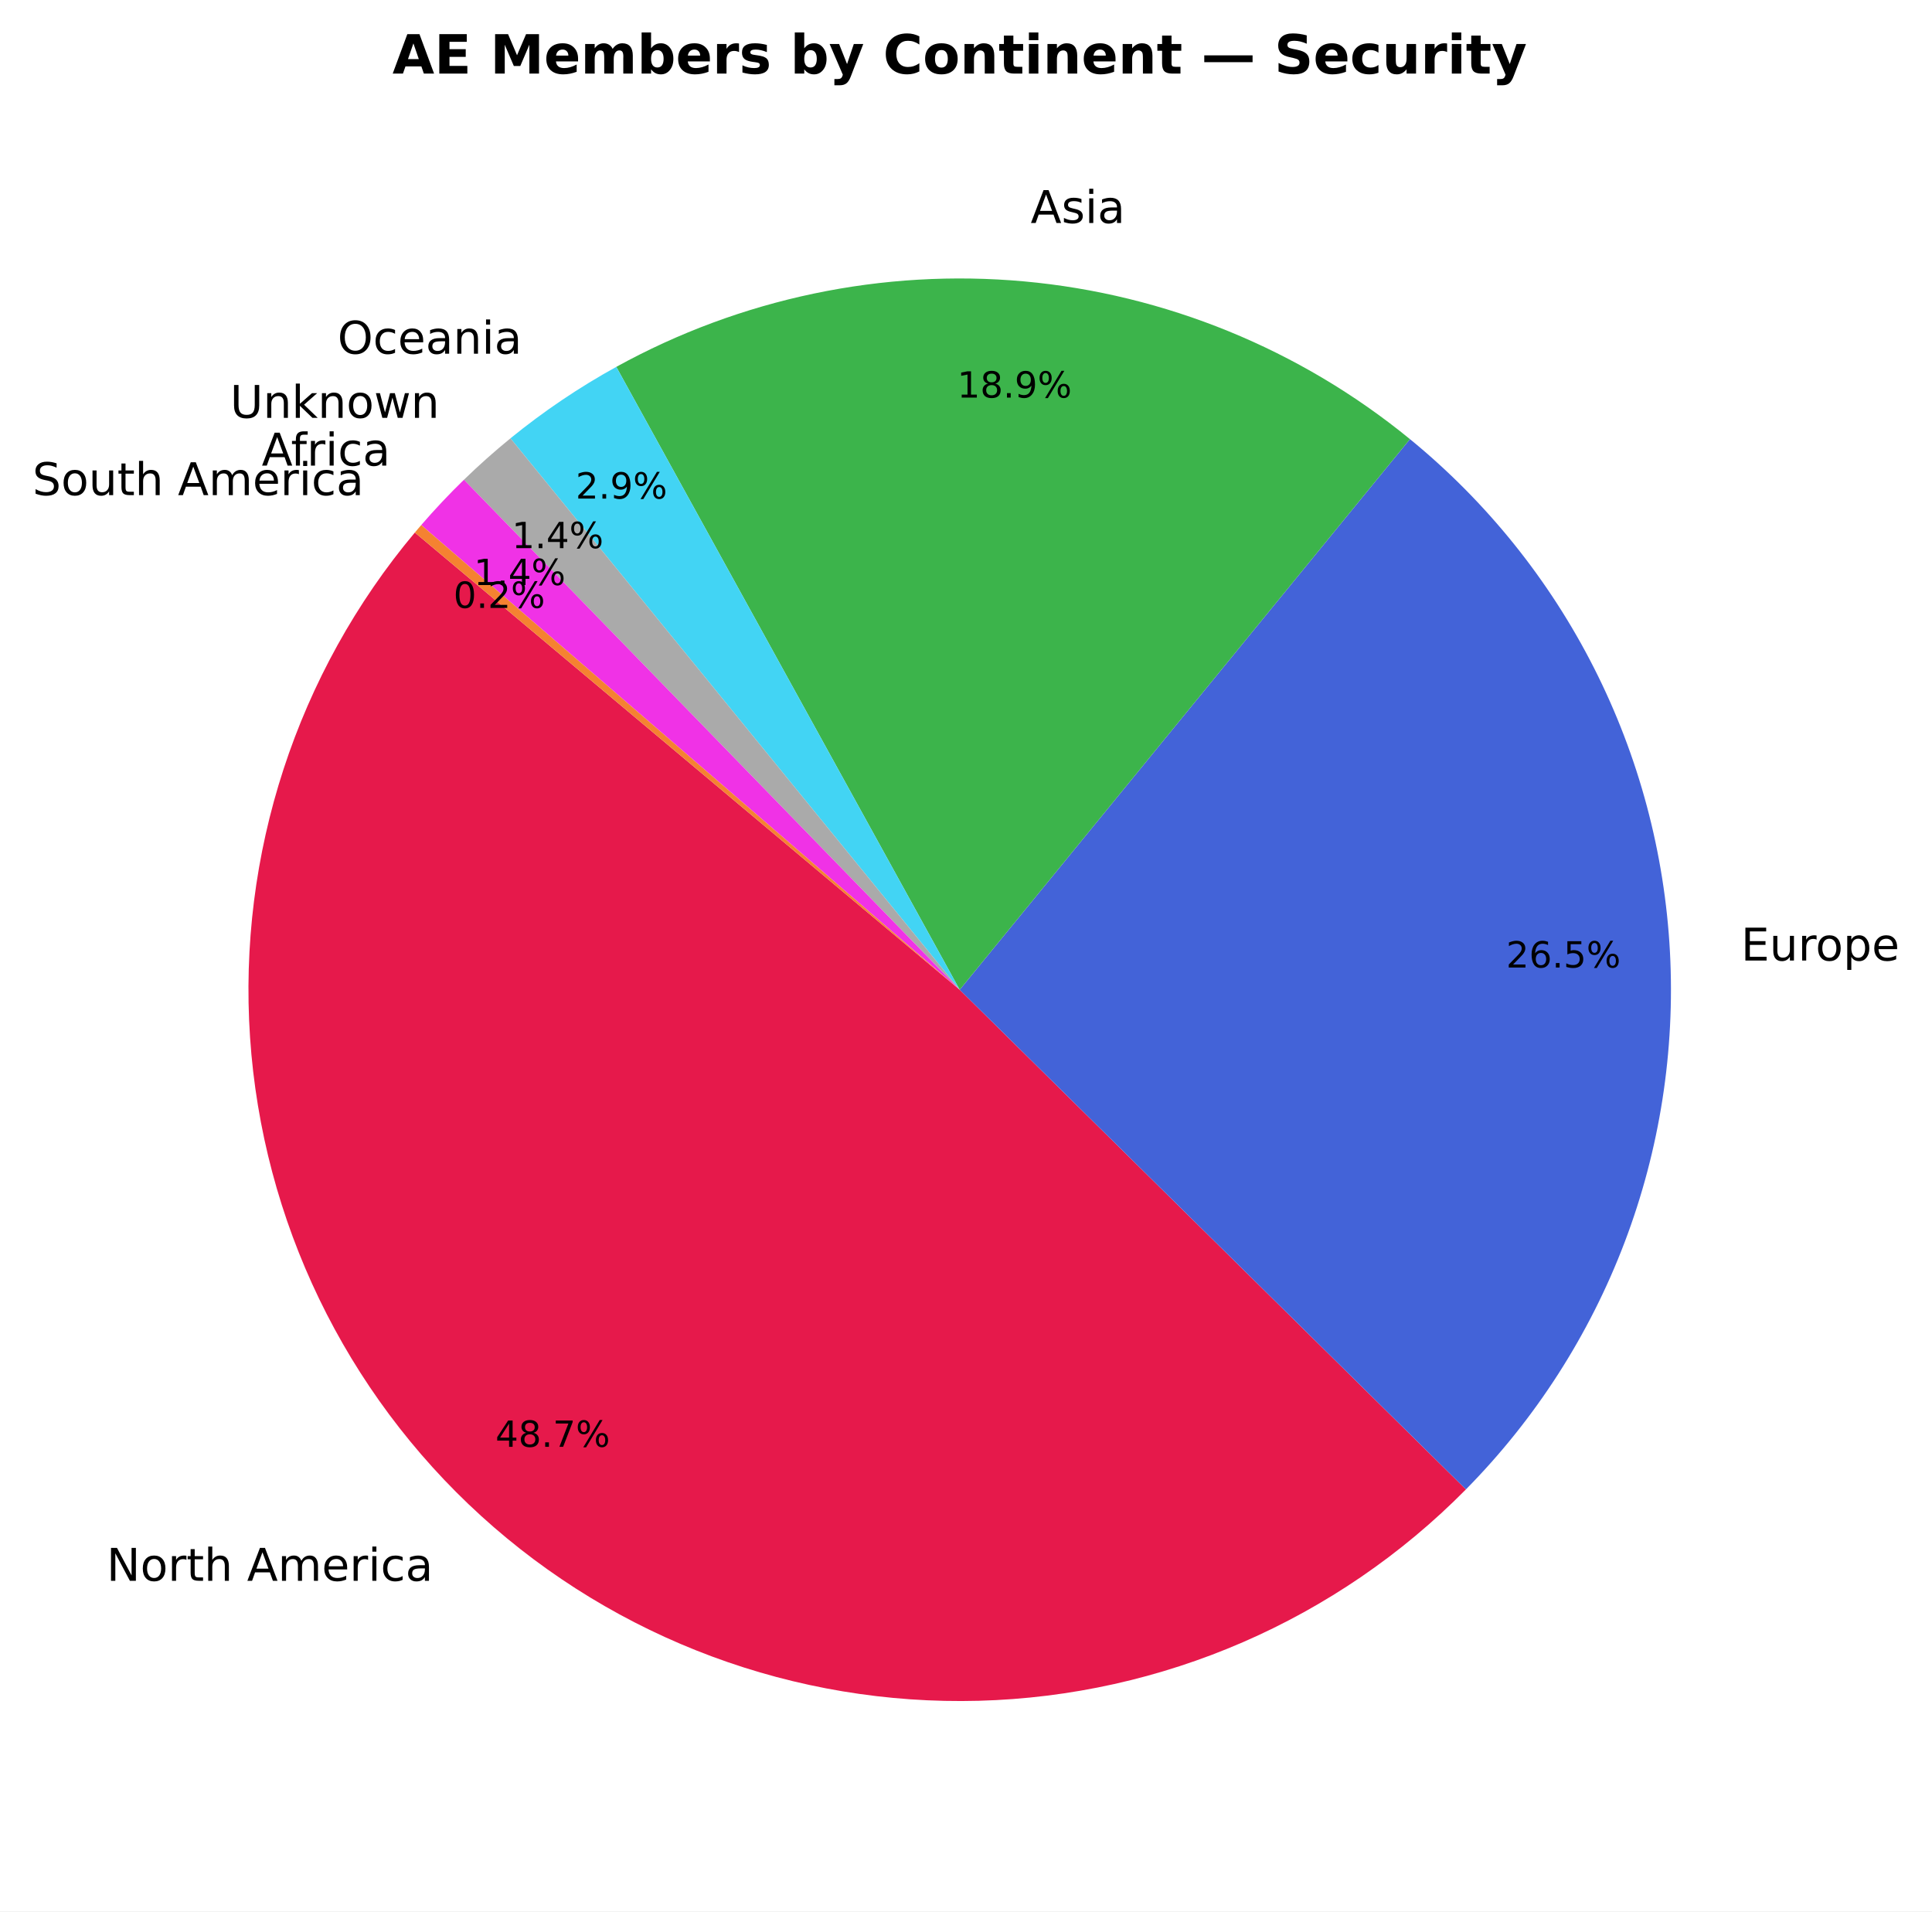
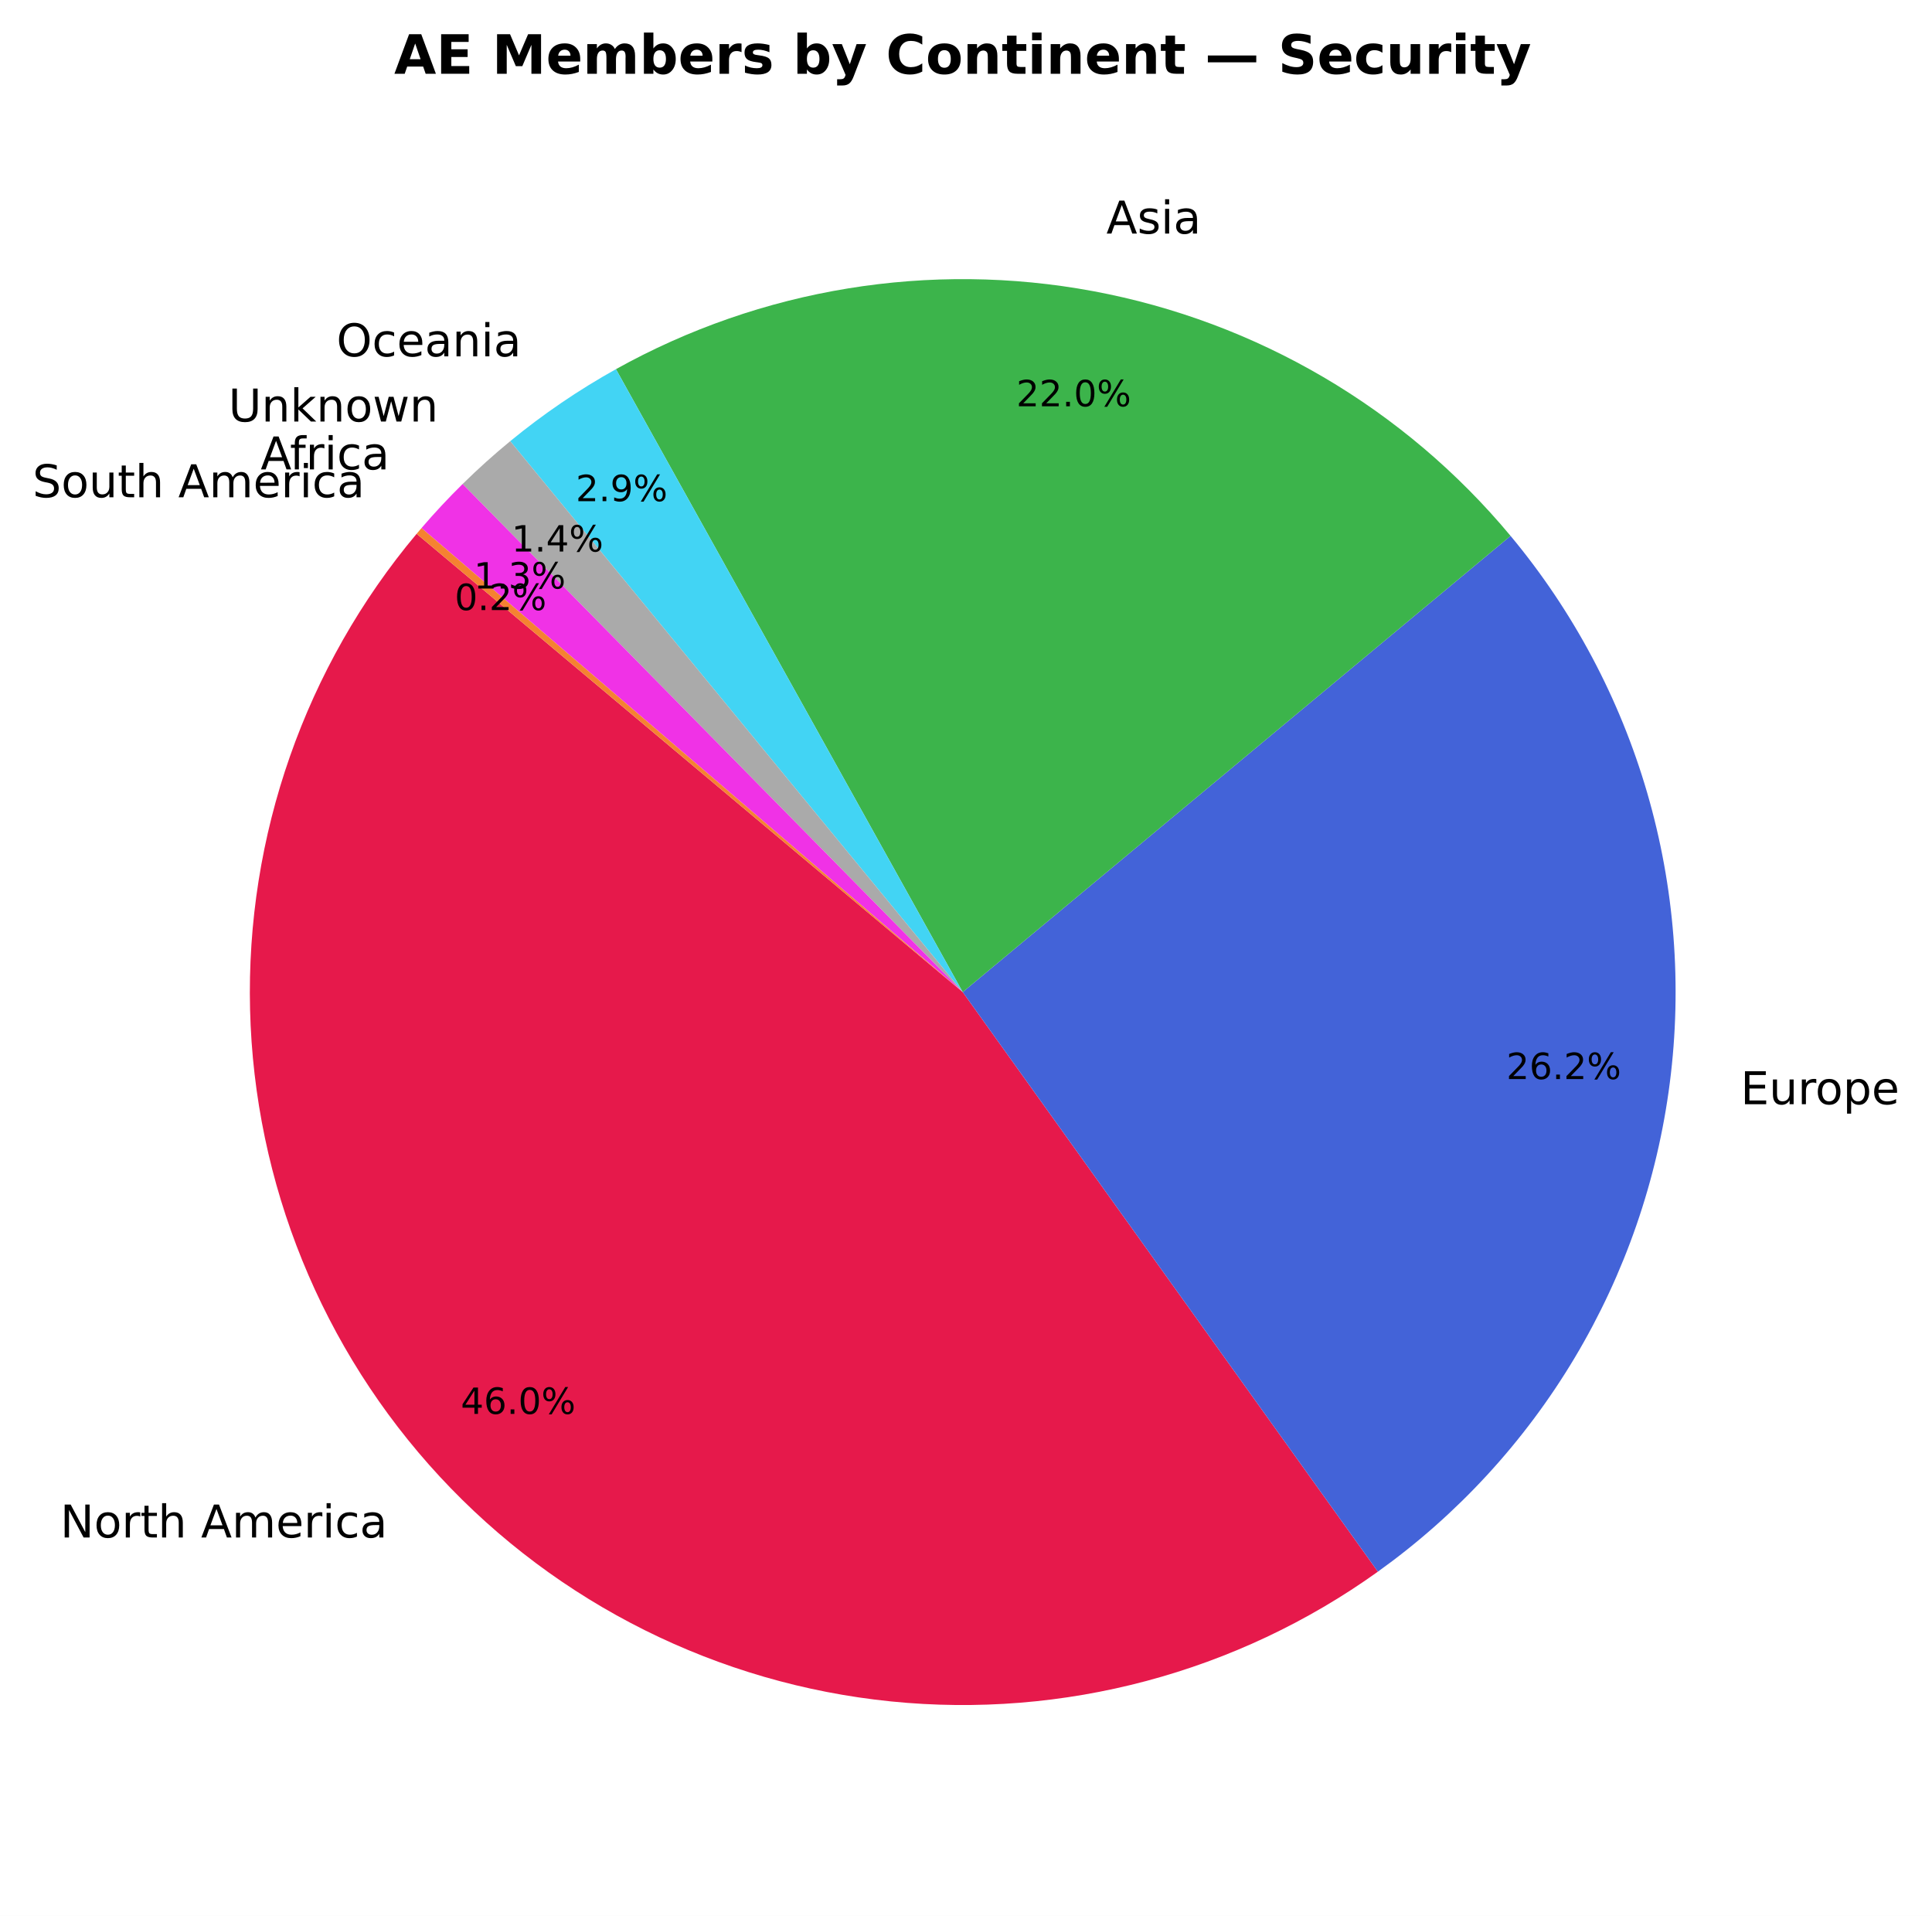
- <svg xmlns="http://www.w3.org/2000/svg" xmlns:xlink="http://www.w3.org/1999/xlink" width="428.443pt" height="423.838pt" viewBox="0 0 428.443 423.838" version="1.1">
+ <svg xmlns="http://www.w3.org/2000/svg" xmlns:xlink="http://www.w3.org/1999/xlink" width="427.466pt" height="423.838pt" viewBox="0 0 427.466 423.838" version="1.1">
  <defs>
    <style type="text/css">*{stroke-linejoin: round; stroke-linecap: butt}</style>
  </defs>
  <g id="figure_1">
    <g id="patch_1">
-       <path d="M 0 423.838  L 428.443 423.838  L 428.443 0  L 0 0  z " style="fill: #ffffff" />
+       <path d="M 0 423.838  L 427.466 423.838  L 427.466 0  L 0 0  z " style="fill: #ffffff" />
    </g>
    <g id="axes_1">
      <g id="patch_2">
-         <path d="M 91.999 118.093  C 65.827 149.283 52.723 189.428 55.453 230.053  C 58.183 270.679 76.54 308.709 106.65 336.118  C 136.76 363.527 176.344 378.239 217.047 377.15  C 257.749 376.06 296.489 359.251 325.089 330.271  L 212.826 219.478  z " style="fill: #e6194b" />
+         <path d="M 92.182 118.093  C 67.498 147.51 54.387 184.954 55.328 223.344  C 56.269 261.735 71.2 298.491 97.296 326.663  C 123.392 354.836 158.9 372.531 197.107 376.402  C 235.313 380.274 273.649 370.062 304.867 347.698  L 213.009 219.478  z " style="fill: #e6194b" />
      </g>
      <g id="patch_3">
-         <path d="M 325.089 330.271  C 340.509 314.646 352.499 295.973 360.289 275.45  C 368.079 254.926 371.499 233.001 370.33 211.08  C 369.161 189.159 363.429 167.722 353.501 148.143  C 343.572 128.564 329.665 111.272 312.672 97.376  L 212.826 219.478  z " style="fill: #4363d8" />
+         <path d="M 304.867 347.698  C 322.488 335.073 337.32 318.951 348.433 300.339  C 359.546 281.727 366.704 261.022 369.458 239.521  C 372.213 218.019 370.505 196.179 364.443 175.366  C 358.38 154.554 348.092 135.213 334.222 118.554  L 213.009 219.478  z " style="fill: #4363d8" />
      </g>
      <g id="patch_4">
-         <path d="M 312.672 97.376  C 288.291 77.44 258.49 65.255 227.126 62.4  C 195.762 59.544 164.25 66.147 136.67 81.353  L 212.826 219.478  z " style="fill: #3cb44b" />
+         <path d="M 334.222 118.554  C 310.703 90.308 278.035 71.152 241.902 64.419  C 205.768 57.686 168.393 63.791 136.28 81.671  L 213.009 219.478  z " style="fill: #3cb44b" />
      </g>
      <g id="patch_5">
-         <path d="M 136.67 81.353  C 132.531 83.635 128.496 86.103 124.578 88.747  C 120.661 91.392 116.864 94.212 113.199 97.197  L 212.826 219.478  z " style="fill: #42d4f4" />
+         <path d="M 136.28 81.671  C 132.152 83.969 128.13 86.451 124.226 89.111  C 120.321 91.77 116.538 94.603 112.888 97.601  L 213.009 219.478  z " style="fill: #42d4f4" />
      </g>
      <g id="patch_6">
-         <path d="M 113.199 97.197  C 111.414 98.652 109.661 100.145 107.941 101.676  C 106.221 103.207 104.535 104.776 102.884 106.381  L 212.826 219.478  z " style="fill: #aaaaaa" />
+         <path d="M 112.888 97.601  C 111.063 99.1 109.272 100.64 107.516 102.22  C 105.761 103.8 104.041 105.418 102.358 107.075  L 213.009 219.478  z " style="fill: #aaaaaa" />
      </g>
      <g id="patch_7">
-         <path d="M 102.884 106.381  C 101.233 107.986 99.618 109.627 98.039 111.302  C 96.459 112.978 94.917 114.688 93.413 116.431  L 212.826 219.478  z " style="fill: #f032e6" />
+         <path d="M 102.358 107.075  C 100.774 108.634 99.223 110.227 97.706 111.852  C 96.189 113.477 94.707 115.134 93.26 116.821  L 213.009 219.478  z " style="fill: #f032e6" />
      </g>
      <g id="patch_8">
-         <path d="M 93.413 116.431  C 93.175 116.707 92.939 116.983 92.703 117.26  C 92.467 117.536 92.233 117.814 91.999 118.093  L 212.826 219.478  z " style="fill: #f58231" />
+         <path d="M 93.26 116.821  C 93.08 117.032 92.899 117.243 92.72 117.455  C 92.54 117.667 92.361 117.88 92.182 118.092  L 213.009 219.478  z " style="fill: #f58231" />
      </g>
      <g id="matplotlib.axis_1" />
      <g id="matplotlib.axis_2" />
      <g id="text_1">
-         <g transform="translate(23.63594 350.5415) scale(0.1 -0.1)">
+         <g transform="translate(13.3279 340.1413) scale(0.1 -0.1)">
          <defs>
            <path id="DejaVuSans-4e" d="M 628 4666  L 1478 4666  L 3547 763  L 3547 4666  L 4159 4666  L 4159 0  L 3309 0  L 1241 3903  L 1241 0  L 628 0  L 628 4666  z " transform="scale(0.015625)" />
            <path id="DejaVuSans-6f" d="M 1959 3097  Q 1497 3097 1228 2736  Q 959 2375 959 1747  Q 959 1119 1226 758  Q 1494 397 1959 397  Q 2419 397 2687 759  Q 2956 1122 2956 1747  Q 2956 2369 2687 2733  Q 2419 3097 1959 3097  z M 1959 3584  Q 2709 3584 3137 3096  Q 3566 2609 3566 1747  Q 3566 888 3137 398  Q 2709 -91 1959 -91  Q 1206 -91 779 398  Q 353 888 353 1747  Q 353 2609 779 3096  Q 1206 3584 1959 3584  z " transform="scale(0.015625)" />
            <path id="DejaVuSans-72" d="M 2631 2963  Q 2534 3019 2420 3045  Q 2306 3072 2169 3072  Q 1681 3072 1420 2755  Q 1159 2438 1159 1844  L 1159 0  L 581 0  L 581 3500  L 1159 3500  L 1159 2956  Q 1341 3275 1631 3429  Q 1922 3584 2338 3584  Q 2397 3584 2469 3576  Q 2541 3569 2628 3553  L 2631 2963  z " transform="scale(0.015625)" />
            <path id="DejaVuSans-74" d="M 1172 4494  L 1172 3500  L 2356 3500  L 2356 3053  L 1172 3053  L 1172 1153  Q 1172 725 1289 603  Q 1406 481 1766 481  L 2356 481  L 2356 0  L 1766 0  Q 1100 0 847 248  Q 594 497 594 1153  L 594 3053  L 172 3053  L 172 3500  L 594 3500  L 594 4494  L 1172 4494  z " transform="scale(0.015625)" />
            <path id="DejaVuSans-68" d="M 3513 2113  L 3513 0  L 2938 0  L 2938 2094  Q 2938 2591 2744 2837  Q 2550 3084 2163 3084  Q 1697 3084 1428 2787  Q 1159 2491 1159 1978  L 1159 0  L 581 0  L 581 4863  L 1159 4863  L 1159 2956  Q 1366 3272 1645 3428  Q 1925 3584 2291 3584  Q 2894 3584 3203 3211  Q 3513 2838 3513 2113  z " transform="scale(0.015625)" />
            <path id="DejaVuSans-20" transform="scale(0.015625)" />
            <path id="DejaVuSans-41" d="M 2188 4044  L 1331 1722  L 3047 1722  L 2188 4044  z M 1831 4666  L 2547 4666  L 4325 0  L 3669 0  L 3244 1197  L 1141 1197  L 716 0  L 50 0  L 1831 4666  z " transform="scale(0.015625)" />
            <path id="DejaVuSans-6d" d="M 3328 2828  Q 3544 3216 3844 3400  Q 4144 3584 4550 3584  Q 5097 3584 5394 3201  Q 5691 2819 5691 2113  L 5691 0  L 5113 0  L 5113 2094  Q 5113 2597 4934 2840  Q 4756 3084 4391 3084  Q 3944 3084 3684 2787  Q 3425 2491 3425 1978  L 3425 0  L 2847 0  L 2847 2094  Q 2847 2600 2669 2842  Q 2491 3084 2119 3084  Q 1678 3084 1418 2786  Q 1159 2488 1159 1978  L 1159 0  L 581 0  L 581 3500  L 1159 3500  L 1159 2956  Q 1356 3278 1631 3431  Q 1906 3584 2284 3584  Q 2666 3584 2933 3390  Q 3200 3197 3328 2828  z " transform="scale(0.015625)" />
            <path id="DejaVuSans-65" d="M 3597 1894  L 3597 1613  L 953 1613  Q 991 1019 1311 708  Q 1631 397 2203 397  Q 2534 397 2845 478  Q 3156 559 3463 722  L 3463 178  Q 3153 47 2828 -22  Q 2503 -91 2169 -91  Q 1331 -91 842 396  Q 353 884 353 1716  Q 353 2575 817 3079  Q 1281 3584 2069 3584  Q 2775 3584 3186 3129  Q 3597 2675 3597 1894  z M 3022 2063  Q 3016 2534 2758 2815  Q 2500 3097 2075 3097  Q 1594 3097 1305 2825  Q 1016 2553 972 2059  L 3022 2063  z " transform="scale(0.015625)" />
            <path id="DejaVuSans-69" d="M 603 3500  L 1178 3500  L 1178 0  L 603 0  L 603 3500  z M 603 4863  L 1178 4863  L 1178 4134  L 603 4134  L 603 4863  z " transform="scale(0.015625)" />
            <path id="DejaVuSans-63" d="M 3122 3366  L 3122 2828  Q 2878 2963 2633 3030  Q 2388 3097 2138 3097  Q 1578 3097 1268 2742  Q 959 2388 959 1747  Q 959 1106 1268 751  Q 1578 397 2138 397  Q 2388 397 2633 464  Q 2878 531 3122 666  L 3122 134  Q 2881 22 2623 -34  Q 2366 -91 2075 -91  Q 1284 -91 818 406  Q 353 903 353 1747  Q 353 2603 823 3093  Q 1294 3584 2113 3584  Q 2378 3584 2631 3529  Q 2884 3475 3122 3366  z " transform="scale(0.015625)" />
            <path id="DejaVuSans-61" d="M 2194 1759  Q 1497 1759 1228 1600  Q 959 1441 959 1056  Q 959 750 1161 570  Q 1363 391 1709 391  Q 2188 391 2477 730  Q 2766 1069 2766 1631  L 2766 1759  L 2194 1759  z M 3341 1997  L 3341 0  L 2766 0  L 2766 531  Q 2569 213 2275 61  Q 1981 -91 1556 -91  Q 1019 -91 701 211  Q 384 513 384 1019  Q 384 1609 779 1909  Q 1175 2209 1959 2209  L 2766 2209  L 2766 2266  Q 2766 2663 2505 2880  Q 2244 3097 1772 3097  Q 1472 3097 1187 3025  Q 903 2953 641 2809  L 641 3341  Q 956 3463 1253 3523  Q 1550 3584 1831 3584  Q 2591 3584 2966 3190  Q 3341 2797 3341 1997  z " transform="scale(0.015625)" />
          </defs>
          <use xlink:href="#DejaVuSans-4e" />
          <use xlink:href="#DejaVuSans-6f" transform="translate(74.80469 0)" />
          <use xlink:href="#DejaVuSans-72" transform="translate(135.9863 0)" />
          <use xlink:href="#DejaVuSans-74" transform="translate(177.0996 0)" />
          <use xlink:href="#DejaVuSans-68" transform="translate(216.3086 0)" />
          <use xlink:href="#DejaVuSans-20" transform="translate(279.6875 0)" />
          <use xlink:href="#DejaVuSans-41" transform="translate(311.4746 0)" />
          <use xlink:href="#DejaVuSans-6d" transform="translate(379.8828 0)" />
          <use xlink:href="#DejaVuSans-65" transform="translate(477.2949 0)" />
          <use xlink:href="#DejaVuSans-72" transform="translate(538.8184 0)" />
          <use xlink:href="#DejaVuSans-69" transform="translate(579.9316 0)" />
          <use xlink:href="#DejaVuSans-63" transform="translate(607.7148 0)" />
          <use xlink:href="#DejaVuSans-61" transform="translate(662.6953 0)" />
        </g>
      </g>
      <g id="text_2">
-         <g transform="translate(109.8698 320.8296) scale(0.08 -0.08)">
+         <g transform="translate(101.9461 312.7931) scale(0.08 -0.08)">
          <defs>
            <path id="DejaVuSans-34" d="M 2419 4116  L 825 1625  L 2419 1625  L 2419 4116  z M 2253 4666  L 3047 4666  L 3047 1625  L 3713 1625  L 3713 1100  L 3047 1100  L 3047 0  L 2419 0  L 2419 1100  L 313 1100  L 313 1709  L 2253 4666  z " transform="scale(0.015625)" />
-             <path id="DejaVuSans-38" d="M 2034 2216  Q 1584 2216 1326 1975  Q 1069 1734 1069 1313  Q 1069 891 1326 650  Q 1584 409 2034 409  Q 2484 409 2743 651  Q 3003 894 3003 1313  Q 3003 1734 2745 1975  Q 2488 2216 2034 2216  z M 1403 2484  Q 997 2584 770 2862  Q 544 3141 544 3541  Q 544 4100 942 4425  Q 1341 4750 2034 4750  Q 2731 4750 3128 4425  Q 3525 4100 3525 3541  Q 3525 3141 3298 2862  Q 3072 2584 2669 2484  Q 3125 2378 3379 2068  Q 3634 1759 3634 1313  Q 3634 634 3220 271  Q 2806 -91 2034 -91  Q 1263 -91 848 271  Q 434 634 434 1313  Q 434 1759 690 2068  Q 947 2378 1403 2484  z M 1172 3481  Q 1172 3119 1398 2916  Q 1625 2713 2034 2713  Q 2441 2713 2670 2916  Q 2900 3119 2900 3481  Q 2900 3844 2670 4047  Q 2441 4250 2034 4250  Q 1625 4250 1398 4047  Q 1172 3844 1172 3481  z " transform="scale(0.015625)" />
+             <path id="DejaVuSans-36" d="M 2113 2584  Q 1688 2584 1439 2293  Q 1191 2003 1191 1497  Q 1191 994 1439 701  Q 1688 409 2113 409  Q 2538 409 2786 701  Q 3034 994 3034 1497  Q 3034 2003 2786 2293  Q 2538 2584 2113 2584  z M 3366 4563  L 3366 3988  Q 3128 4100 2886 4159  Q 2644 4219 2406 4219  Q 1781 4219 1451 3797  Q 1122 3375 1075 2522  Q 1259 2794 1537 2939  Q 1816 3084 2150 3084  Q 2853 3084 3261 2657  Q 3669 2231 3669 1497  Q 3669 778 3244 343  Q 2819 -91 2113 -91  Q 1303 -91 875 529  Q 447 1150 447 2328  Q 447 3434 972 4092  Q 1497 4750 2381 4750  Q 2619 4750 2861 4703  Q 3103 4656 3366 4563  z " transform="scale(0.015625)" />
            <path id="DejaVuSans-2e" d="M 684 794  L 1344 794  L 1344 0  L 684 0  L 684 794  z " transform="scale(0.015625)" />
-             <path id="DejaVuSans-37" d="M 525 4666  L 3525 4666  L 3525 4397  L 1831 0  L 1172 0  L 2766 4134  L 525 4134  L 525 4666  z " transform="scale(0.015625)" />
+             <path id="DejaVuSans-30" d="M 2034 4250  Q 1547 4250 1301 3770  Q 1056 3291 1056 2328  Q 1056 1369 1301 889  Q 1547 409 2034 409  Q 2525 409 2770 889  Q 3016 1369 3016 2328  Q 3016 3291 2770 3770  Q 2525 4250 2034 4250  z M 2034 4750  Q 2819 4750 3233 4129  Q 3647 3509 3647 2328  Q 3647 1150 3233 529  Q 2819 -91 2034 -91  Q 1250 -91 836 529  Q 422 1150 422 2328  Q 422 3509 836 4129  Q 1250 4750 2034 4750  z " transform="scale(0.015625)" />
            <path id="DejaVuSans-25" d="M 4653 2053  Q 4381 2053 4226 1822  Q 4072 1591 4072 1178  Q 4072 772 4226 539  Q 4381 306 4653 306  Q 4919 306 5073 539  Q 5228 772 5228 1178  Q 5228 1588 5073 1820  Q 4919 2053 4653 2053  z M 4653 2450  Q 5147 2450 5437 2106  Q 5728 1763 5728 1178  Q 5728 594 5436 251  Q 5144 -91 4653 -91  Q 4153 -91 3862 251  Q 3572 594 3572 1178  Q 3572 1766 3864 2108  Q 4156 2450 4653 2450  z M 1428 4353  Q 1159 4353 1004 4120  Q 850 3888 850 3481  Q 850 3069 1003 2837  Q 1156 2606 1428 2606  Q 1700 2606 1854 2837  Q 2009 3069 2009 3481  Q 2009 3884 1853 4118  Q 1697 4353 1428 4353  z M 4250 4750  L 4750 4750  L 1831 -91  L 1331 -91  L 4250 4750  z M 1428 4750  Q 1922 4750 2215 4408  Q 2509 4066 2509 3481  Q 2509 2891 2217 2550  Q 1925 2209 1428 2209  Q 931 2209 642 2551  Q 353 2894 353 3481  Q 353 4063 643 4406  Q 934 4750 1428 4750  z " transform="scale(0.015625)" />
          </defs>
          <use xlink:href="#DejaVuSans-34" />
-           <use xlink:href="#DejaVuSans-38" transform="translate(63.62305 0)" />
+           <use xlink:href="#DejaVuSans-36" transform="translate(63.62305 0)" />
          <use xlink:href="#DejaVuSans-2e" transform="translate(127.2461 0)" />
-           <use xlink:href="#DejaVuSans-37" transform="translate(159.0332 0)" />
+           <use xlink:href="#DejaVuSans-30" transform="translate(159.0332 0)" />
          <use xlink:href="#DejaVuSans-25" transform="translate(222.6562 0)" />
        </g>
      </g>
      <g id="text_3">
-         <g transform="translate(386.0805 212.9996) scale(0.1 -0.1)">
+         <g transform="translate(385.1032 244.284) scale(0.1 -0.1)">
          <defs>
            <path id="DejaVuSans-45" d="M 628 4666  L 3578 4666  L 3578 4134  L 1259 4134  L 1259 2753  L 3481 2753  L 3481 2222  L 1259 2222  L 1259 531  L 3634 531  L 3634 0  L 628 0  L 628 4666  z " transform="scale(0.015625)" />
            <path id="DejaVuSans-75" d="M 544 1381  L 544 3500  L 1119 3500  L 1119 1403  Q 1119 906 1312 657  Q 1506 409 1894 409  Q 2359 409 2629 706  Q 2900 1003 2900 1516  L 2900 3500  L 3475 3500  L 3475 0  L 2900 0  L 2900 538  Q 2691 219 2414 64  Q 2138 -91 1772 -91  Q 1169 -91 856 284  Q 544 659 544 1381  z M 1991 3584  L 1991 3584  z " transform="scale(0.015625)" />
            <path id="DejaVuSans-70" d="M 1159 525  L 1159 -1331  L 581 -1331  L 581 3500  L 1159 3500  L 1159 2969  Q 1341 3281 1617 3432  Q 1894 3584 2278 3584  Q 2916 3584 3314 3078  Q 3713 2572 3713 1747  Q 3713 922 3314 415  Q 2916 -91 2278 -91  Q 1894 -91 1617 61  Q 1341 213 1159 525  z M 3116 1747  Q 3116 2381 2855 2742  Q 2594 3103 2138 3103  Q 1681 3103 1420 2742  Q 1159 2381 1159 1747  Q 1159 1113 1420 752  Q 1681 391 2138 391  Q 2594 391 2855 752  Q 3116 1113 3116 1747  z " transform="scale(0.015625)" />
          </defs>
          <use xlink:href="#DejaVuSans-45" />
          <use xlink:href="#DejaVuSans-75" transform="translate(63.18359 0)" />
          <use xlink:href="#DejaVuSans-72" transform="translate(126.5625 0)" />
          <use xlink:href="#DejaVuSans-6f" transform="translate(165.4258 0)" />
          <use xlink:href="#DejaVuSans-70" transform="translate(226.6074 0)" />
          <use xlink:href="#DejaVuSans-65" transform="translate(290.084 0)" />
        </g>
      </g>
      <g id="text_4">
-         <g transform="translate(333.9976 214.5473) scale(0.08 -0.08)">
+         <g transform="translate(333.2839 238.7216) scale(0.08 -0.08)">
          <defs>
            <path id="DejaVuSans-32" d="M 1228 531  L 3431 531  L 3431 0  L 469 0  L 469 531  Q 828 903 1448 1529  Q 2069 2156 2228 2338  Q 2531 2678 2651 2914  Q 2772 3150 2772 3378  Q 2772 3750 2511 3984  Q 2250 4219 1831 4219  Q 1534 4219 1204 4116  Q 875 4013 500 3803  L 500 4441  Q 881 4594 1212 4672  Q 1544 4750 1819 4750  Q 2544 4750 2975 4387  Q 3406 4025 3406 3419  Q 3406 3131 3298 2873  Q 3191 2616 2906 2266  Q 2828 2175 2409 1742  Q 1991 1309 1228 531  z " transform="scale(0.015625)" />
-             <path id="DejaVuSans-36" d="M 2113 2584  Q 1688 2584 1439 2293  Q 1191 2003 1191 1497  Q 1191 994 1439 701  Q 1688 409 2113 409  Q 2538 409 2786 701  Q 3034 994 3034 1497  Q 3034 2003 2786 2293  Q 2538 2584 2113 2584  z M 3366 4563  L 3366 3988  Q 3128 4100 2886 4159  Q 2644 4219 2406 4219  Q 1781 4219 1451 3797  Q 1122 3375 1075 2522  Q 1259 2794 1537 2939  Q 1816 3084 2150 3084  Q 2853 3084 3261 2657  Q 3669 2231 3669 1497  Q 3669 778 3244 343  Q 2819 -91 2113 -91  Q 1303 -91 875 529  Q 447 1150 447 2328  Q 447 3434 972 4092  Q 1497 4750 2381 4750  Q 2619 4750 2861 4703  Q 3103 4656 3366 4563  z " transform="scale(0.015625)" />
-             <path id="DejaVuSans-35" d="M 691 4666  L 3169 4666  L 3169 4134  L 1269 4134  L 1269 2991  Q 1406 3038 1543 3061  Q 1681 3084 1819 3084  Q 2600 3084 3056 2656  Q 3513 2228 3513 1497  Q 3513 744 3044 326  Q 2575 -91 1722 -91  Q 1428 -91 1123 -41  Q 819 9 494 109  L 494 744  Q 775 591 1075 516  Q 1375 441 1709 441  Q 2250 441 2565 725  Q 2881 1009 2881 1497  Q 2881 1984 2565 2268  Q 2250 2553 1709 2553  Q 1456 2553 1204 2497  Q 953 2441 691 2322  L 691 4666  z " transform="scale(0.015625)" />
          </defs>
          <use xlink:href="#DejaVuSans-32" />
          <use xlink:href="#DejaVuSans-36" transform="translate(63.62305 0)" />
          <use xlink:href="#DejaVuSans-2e" transform="translate(127.2461 0)" />
-           <use xlink:href="#DejaVuSans-35" transform="translate(159.0332 0)" />
+           <use xlink:href="#DejaVuSans-32" transform="translate(159.0332 0)" />
          <use xlink:href="#DejaVuSans-25" transform="translate(222.6562 0)" />
        </g>
      </g>
      <g id="text_5">
-         <g transform="translate(228.5558 49.45123) scale(0.1 -0.1)">
+         <g transform="translate(244.7909 51.67248) scale(0.1 -0.1)">
          <defs>
            <path id="DejaVuSans-73" d="M 2834 3397  L 2834 2853  Q 2591 2978 2328 3040  Q 2066 3103 1784 3103  Q 1356 3103 1142 2972  Q 928 2841 928 2578  Q 928 2378 1081 2264  Q 1234 2150 1697 2047  L 1894 2003  Q 2506 1872 2764 1633  Q 3022 1394 3022 966  Q 3022 478 2636 193  Q 2250 -91 1575 -91  Q 1294 -91 989 -36  Q 684 19 347 128  L 347 722  Q 666 556 975 473  Q 1284 391 1588 391  Q 1994 391 2212 530  Q 2431 669 2431 922  Q 2431 1156 2273 1281  Q 2116 1406 1581 1522  L 1381 1569  Q 847 1681 609 1914  Q 372 2147 372 2553  Q 372 3047 722 3315  Q 1072 3584 1716 3584  Q 2034 3584 2315 3537  Q 2597 3491 2834 3397  z " transform="scale(0.015625)" />
          </defs>
          <use xlink:href="#DejaVuSans-41" />
          <use xlink:href="#DejaVuSans-73" transform="translate(68.4082 0)" />
          <use xlink:href="#DejaVuSans-69" transform="translate(120.5078 0)" />
          <use xlink:href="#DejaVuSans-61" transform="translate(148.291 0)" />
        </g>
      </g>
      <g id="text_6">
-         <g transform="translate(212.2739 88.16896) scale(0.08 -0.08)">
-           <defs>
-             <path id="DejaVuSans-31" d="M 794 531  L 1825 531  L 1825 4091  L 703 3866  L 703 4441  L 1819 4666  L 2450 4666  L 2450 531  L 3481 531  L 3481 0  L 794 0  L 794 531  z " transform="scale(0.015625)" />
-             <path id="DejaVuSans-39" d="M 703 97  L 703 672  Q 941 559 1184 500  Q 1428 441 1663 441  Q 2288 441 2617 861  Q 2947 1281 2994 2138  Q 2813 1869 2534 1725  Q 2256 1581 1919 1581  Q 1219 1581 811 2004  Q 403 2428 403 3163  Q 403 3881 828 4315  Q 1253 4750 1959 4750  Q 2769 4750 3195 4129  Q 3622 3509 3622 2328  Q 3622 1225 3098 567  Q 2575 -91 1691 -91  Q 1453 -91 1209 -44  Q 966 3 703 97  z M 1959 2075  Q 2384 2075 2632 2365  Q 2881 2656 2881 3163  Q 2881 3666 2632 3958  Q 2384 4250 1959 4250  Q 1534 4250 1286 3958  Q 1038 3666 1038 3163  Q 1038 2656 1286 2365  Q 1534 2075 1959 2075  z " transform="scale(0.015625)" />
-           </defs>
-           <use xlink:href="#DejaVuSans-31" />
-           <use xlink:href="#DejaVuSans-38" transform="translate(63.62305 0)" />
+         <g transform="translate(224.8608 89.88538) scale(0.08 -0.08)">
+           <use xlink:href="#DejaVuSans-32" />
+           <use xlink:href="#DejaVuSans-32" transform="translate(63.62305 0)" />
          <use xlink:href="#DejaVuSans-2e" transform="translate(127.2461 0)" />
-           <use xlink:href="#DejaVuSans-39" transform="translate(159.0332 0)" />
+           <use xlink:href="#DejaVuSans-30" transform="translate(159.0332 0)" />
          <use xlink:href="#DejaVuSans-25" transform="translate(222.6562 0)" />
        </g>
      </g>
      <g id="text_7">
-         <g transform="translate(74.8584 78.43369) scale(0.1 -0.1)">
+         <g transform="translate(74.45221 78.83316) scale(0.1 -0.1)">
          <defs>
            <path id="DejaVuSans-4f" d="M 2522 4238  Q 1834 4238 1429 3725  Q 1025 3213 1025 2328  Q 1025 1447 1429 934  Q 1834 422 2522 422  Q 3209 422 3611 934  Q 4013 1447 4013 2328  Q 4013 3213 3611 3725  Q 3209 4238 2522 4238  z M 2522 4750  Q 3503 4750 4090 4092  Q 4678 3434 4678 2328  Q 4678 1225 4090 567  Q 3503 -91 2522 -91  Q 1538 -91 948 565  Q 359 1222 359 2328  Q 359 3434 948 4092  Q 1538 4750 2522 4750  z " transform="scale(0.015625)" />
            <path id="DejaVuSans-6e" d="M 3513 2113  L 3513 0  L 2938 0  L 2938 2094  Q 2938 2591 2744 2837  Q 2550 3084 2163 3084  Q 1697 3084 1428 2787  Q 1159 2491 1159 1978  L 1159 0  L 581 0  L 581 3500  L 1159 3500  L 1159 2956  Q 1366 3272 1645 3428  Q 1925 3584 2291 3584  Q 2894 3584 3203 3211  Q 3513 2838 3513 2113  z " transform="scale(0.015625)" />
          </defs>
          <use xlink:href="#DejaVuSans-4f" />
          <use xlink:href="#DejaVuSans-63" transform="translate(78.71094 0)" />
          <use xlink:href="#DejaVuSans-65" transform="translate(133.6914 0)" />
          <use xlink:href="#DejaVuSans-61" transform="translate(195.2148 0)" />
          <use xlink:href="#DejaVuSans-6e" transform="translate(256.4941 0)" />
          <use xlink:href="#DejaVuSans-69" transform="translate(319.873 0)" />
          <use xlink:href="#DejaVuSans-61" transform="translate(347.6562 0)" />
        </g>
      </g>
      <g id="text_8">
-         <g transform="translate(127.6537 110.5645) scale(0.08 -0.08)">
+         <g transform="translate(127.3814 110.8732) scale(0.08 -0.08)">
+           <defs>
+             <path id="DejaVuSans-39" d="M 703 97  L 703 672  Q 941 559 1184 500  Q 1428 441 1663 441  Q 2288 441 2617 861  Q 2947 1281 2994 2138  Q 2813 1869 2534 1725  Q 2256 1581 1919 1581  Q 1219 1581 811 2004  Q 403 2428 403 3163  Q 403 3881 828 4315  Q 1253 4750 1959 4750  Q 2769 4750 3195 4129  Q 3622 3509 3622 2328  Q 3622 1225 3098 567  Q 2575 -91 1691 -91  Q 1453 -91 1209 -44  Q 966 3 703 97  z M 1959 2075  Q 2384 2075 2632 2365  Q 2881 2656 2881 3163  Q 2881 3666 2632 3958  Q 2384 4250 1959 4250  Q 1534 4250 1286 3958  Q 1038 3666 1038 3163  Q 1038 2656 1286 2365  Q 1534 2075 1959 2075  z " transform="scale(0.015625)" />
+           </defs>
          <use xlink:href="#DejaVuSans-32" />
          <use xlink:href="#DejaVuSans-2e" transform="translate(63.62305 0)" />
          <use xlink:href="#DejaVuSans-39" transform="translate(95.41016 0)" />
          <use xlink:href="#DejaVuSans-25" transform="translate(159.0332 0)" />
        </g>
      </g>
      <g id="text_9">
-         <g transform="translate(51.03387 92.65527) scale(0.1 -0.1)">
+         <g transform="translate(50.54835 93.25357) scale(0.1 -0.1)">
          <defs>
            <path id="DejaVuSans-55" d="M 556 4666  L 1191 4666  L 1191 1831  Q 1191 1081 1462 751  Q 1734 422 2344 422  Q 2950 422 3222 751  Q 3494 1081 3494 1831  L 3494 4666  L 4128 4666  L 4128 1753  Q 4128 841 3676 375  Q 3225 -91 2344 -91  Q 1459 -91 1007 375  Q 556 841 556 1753  L 556 4666  z " transform="scale(0.015625)" />
            <path id="DejaVuSans-6b" d="M 581 4863  L 1159 4863  L 1159 1991  L 2875 3500  L 3609 3500  L 1753 1863  L 3688 0  L 2938 0  L 1159 1709  L 1159 0  L 581 0  L 581 4863  z " transform="scale(0.015625)" />
            <path id="DejaVuSans-77" d="M 269 3500  L 844 3500  L 1563 769  L 2278 3500  L 2956 3500  L 3675 769  L 4391 3500  L 4966 3500  L 4050 0  L 3372 0  L 2619 2869  L 1863 0  L 1184 0  L 269 3500  z " transform="scale(0.015625)" />
          </defs>
          <use xlink:href="#DejaVuSans-55" />
          <use xlink:href="#DejaVuSans-6e" transform="translate(73.19336 0)" />
          <use xlink:href="#DejaVuSans-6b" transform="translate(136.5723 0)" />
          <use xlink:href="#DejaVuSans-6e" transform="translate(194.4824 0)" />
          <use xlink:href="#DejaVuSans-6f" transform="translate(257.8613 0)" />
          <use xlink:href="#DejaVuSans-77" transform="translate(319.043 0)" />
          <use xlink:href="#DejaVuSans-6e" transform="translate(400.8301 0)" />
        </g>
      </g>
      <g id="text_10">
-         <g transform="translate(113.5119 121.5539) scale(0.08 -0.08)">
+         <g transform="translate(113.1783 122.0162) scale(0.08 -0.08)">
+           <defs>
+             <path id="DejaVuSans-31" d="M 794 531  L 1825 531  L 1825 4091  L 703 3866  L 703 4441  L 1819 4666  L 2450 4666  L 2450 531  L 3481 531  L 3481 0  L 794 0  L 794 531  z " transform="scale(0.015625)" />
+           </defs>
          <use xlink:href="#DejaVuSans-31" />
          <use xlink:href="#DejaVuSans-2e" transform="translate(63.62305 0)" />
          <use xlink:href="#DejaVuSans-34" transform="translate(95.41016 0)" />
          <use xlink:href="#DejaVuSans-25" transform="translate(159.0332 0)" />
        </g>
      </g>
      <g id="text_11">
-         <g transform="translate(58.04568 103.2442) scale(0.1 -0.1)">
+         <g transform="translate(57.66167 103.8487) scale(0.1 -0.1)">
          <defs>
            <path id="DejaVuSans-66" d="M 2375 4863  L 2375 4384  L 1825 4384  Q 1516 4384 1395 4259  Q 1275 4134 1275 3809  L 1275 3500  L 2222 3500  L 2222 3053  L 1275 3053  L 1275 0  L 697 0  L 697 3053  L 147 3053  L 147 3500  L 697 3500  L 697 3744  Q 697 4328 969 4595  Q 1241 4863 1831 4863  L 2375 4863  z " transform="scale(0.015625)" />
          </defs>
          <use xlink:href="#DejaVuSans-41" />
          <use xlink:href="#DejaVuSans-66" transform="translate(64.7832 0)" />
          <use xlink:href="#DejaVuSans-72" transform="translate(99.98828 0)" />
          <use xlink:href="#DejaVuSans-69" transform="translate(141.1016 0)" />
          <use xlink:href="#DejaVuSans-63" transform="translate(168.8848 0)" />
          <use xlink:href="#DejaVuSans-61" transform="translate(223.8652 0)" />
        </g>
      </g>
      <g id="text_12">
-         <g transform="translate(105.0947 129.7363) scale(0.08 -0.08)">
+         <g transform="translate(104.8396 130.2034) scale(0.08 -0.08)">
+           <defs>
+             <path id="DejaVuSans-33" d="M 2597 2516  Q 3050 2419 3304 2112  Q 3559 1806 3559 1356  Q 3559 666 3084 287  Q 2609 -91 1734 -91  Q 1441 -91 1130 -33  Q 819 25 488 141  L 488 750  Q 750 597 1062 519  Q 1375 441 1716 441  Q 2309 441 2620 675  Q 2931 909 2931 1356  Q 2931 1769 2642 2001  Q 2353 2234 1838 2234  L 1294 2234  L 1294 2753  L 1863 2753  Q 2328 2753 2575 2939  Q 2822 3125 2822 3475  Q 2822 3834 2567 4026  Q 2313 4219 1838 4219  Q 1578 4219 1281 4162  Q 984 4106 628 3988  L 628 4550  Q 988 4650 1302 4700  Q 1616 4750 1894 4750  Q 2613 4750 3031 4423  Q 3450 4097 3450 3541  Q 3450 3153 3228 2886  Q 3006 2619 2597 2516  z " transform="scale(0.015625)" />
+           </defs>
          <use xlink:href="#DejaVuSans-31" />
          <use xlink:href="#DejaVuSans-2e" transform="translate(63.62305 0)" />
-           <use xlink:href="#DejaVuSans-34" transform="translate(95.41016 0)" />
+           <use xlink:href="#DejaVuSans-33" transform="translate(95.41016 0)" />
          <use xlink:href="#DejaVuSans-25" transform="translate(159.0332 0)" />
        </g>
      </g>
      <g id="text_13">
-         <g transform="translate(7.2 109.7972) scale(0.1 -0.1)">
+         <g transform="translate(7.2 110.0126) scale(0.1 -0.1)">
          <defs>
            <path id="DejaVuSans-53" d="M 3425 4513  L 3425 3897  Q 3066 4069 2747 4153  Q 2428 4238 2131 4238  Q 1616 4238 1336 4038  Q 1056 3838 1056 3469  Q 1056 3159 1242 3001  Q 1428 2844 1947 2747  L 2328 2669  Q 3034 2534 3370 2195  Q 3706 1856 3706 1288  Q 3706 609 3251 259  Q 2797 -91 1919 -91  Q 1588 -91 1214 -16  Q 841 59 441 206  L 441 856  Q 825 641 1194 531  Q 1563 422 1919 422  Q 2459 422 2753 634  Q 3047 847 3047 1241  Q 3047 1584 2836 1778  Q 2625 1972 2144 2069  L 1759 2144  Q 1053 2284 737 2584  Q 422 2884 422 3419  Q 422 4038 858 4394  Q 1294 4750 2059 4750  Q 2388 4750 2728 4690  Q 3069 4631 3425 4513  z " transform="scale(0.015625)" />
          </defs>
          <use xlink:href="#DejaVuSans-53" />
          <use xlink:href="#DejaVuSans-6f" transform="translate(63.47656 0)" />
          <use xlink:href="#DejaVuSans-75" transform="translate(124.6582 0)" />
          <use xlink:href="#DejaVuSans-74" transform="translate(188.0371 0)" />
          <use xlink:href="#DejaVuSans-68" transform="translate(227.2461 0)" />
          <use xlink:href="#DejaVuSans-20" transform="translate(290.625 0)" />
          <use xlink:href="#DejaVuSans-41" transform="translate(322.4121 0)" />
          <use xlink:href="#DejaVuSans-6d" transform="translate(390.8203 0)" />
          <use xlink:href="#DejaVuSans-65" transform="translate(488.2324 0)" />
          <use xlink:href="#DejaVuSans-72" transform="translate(549.7559 0)" />
          <use xlink:href="#DejaVuSans-69" transform="translate(590.8691 0)" />
          <use xlink:href="#DejaVuSans-63" transform="translate(618.6523 0)" />
          <use xlink:href="#DejaVuSans-61" transform="translate(673.6328 0)" />
        </g>
      </g>
      <g id="text_14">
-         <g transform="translate(100.5595 134.7999) scale(0.08 -0.08)">
-           <defs>
-             <path id="DejaVuSans-30" d="M 2034 4250  Q 1547 4250 1301 3770  Q 1056 3291 1056 2328  Q 1056 1369 1301 889  Q 1547 409 2034 409  Q 2525 409 2770 889  Q 3016 1369 3016 2328  Q 3016 3291 2770 3770  Q 2525 4250 2034 4250  z M 2034 4750  Q 2819 4750 3233 4129  Q 3647 3509 3647 2328  Q 3647 1150 3233 529  Q 2819 -91 2034 -91  Q 1250 -91 836 529  Q 422 1150 422 2328  Q 422 3509 836 4129  Q 1250 4750 2034 4750  z " transform="scale(0.015625)" />
-           </defs>
+         <g transform="translate(100.6011 134.9664) scale(0.08 -0.08)">
          <use xlink:href="#DejaVuSans-30" />
          <use xlink:href="#DejaVuSans-2e" transform="translate(63.62305 0)" />
          <use xlink:href="#DejaVuSans-32" transform="translate(95.41016 0)" />
          <use xlink:href="#DejaVuSans-25" transform="translate(159.0332 0)" />
        </g>
      </g>
      <g id="text_15">
-         <g transform="translate(87.03206 16.31812) scale(0.12 -0.12)">
+         <g transform="translate(87.21504 16.31812) scale(0.12 -0.12)">
          <defs>
            <path id="DejaVuSans-Bold-41" d="M 3419 850  L 1538 850  L 1241 0  L 31 0  L 1759 4666  L 3194 4666  L 4922 0  L 3713 0  L 3419 850  z M 1838 1716  L 3116 1716  L 2478 3572  L 1838 1716  z " transform="scale(0.015625)" />
            <path id="DejaVuSans-Bold-45" d="M 588 4666  L 3834 4666  L 3834 3756  L 1791 3756  L 1791 2888  L 3713 2888  L 3713 1978  L 1791 1978  L 1791 909  L 3903 909  L 3903 0  L 588 0  L 588 4666  z " transform="scale(0.015625)" />
            <path id="DejaVuSans-Bold-20" transform="scale(0.015625)" />
            <path id="DejaVuSans-Bold-4d" d="M 588 4666  L 2119 4666  L 3181 2169  L 4250 4666  L 5778 4666  L 5778 0  L 4641 0  L 4641 3413  L 3566 897  L 2803 897  L 1728 3413  L 1728 0  L 588 0  L 588 4666  z " transform="scale(0.015625)" />
            <path id="DejaVuSans-Bold-65" d="M 4031 1759  L 4031 1441  L 1416 1441  Q 1456 1047 1700 850  Q 1944 653 2381 653  Q 2734 653 3104 758  Q 3475 863 3866 1075  L 3866 213  Q 3469 63 3072 -14  Q 2675 -91 2278 -91  Q 1328 -91 801 392  Q 275 875 275 1747  Q 275 2603 792 3093  Q 1309 3584 2216 3584  Q 3041 3584 3536 3087  Q 4031 2591 4031 1759  z M 2881 2131  Q 2881 2450 2695 2645  Q 2509 2841 2209 2841  Q 1884 2841 1681 2658  Q 1478 2475 1428 2131  L 2881 2131  z " transform="scale(0.015625)" />
            <path id="DejaVuSans-Bold-6d" d="M 3781 2919  Q 3994 3244 4286 3414  Q 4578 3584 4928 3584  Q 5531 3584 5847 3212  Q 6163 2841 6163 2131  L 6163 0  L 5038 0  L 5038 1825  Q 5041 1866 5042 1909  Q 5044 1953 5044 2034  Q 5044 2406 4934 2573  Q 4825 2741 4581 2741  Q 4263 2741 4089 2478  Q 3916 2216 3909 1719  L 3909 0  L 2784 0  L 2784 1825  Q 2784 2406 2684 2573  Q 2584 2741 2328 2741  Q 2006 2741 1831 2477  Q 1656 2213 1656 1722  L 1656 0  L 531 0  L 531 3500  L 1656 3500  L 1656 2988  Q 1863 3284 2130 3434  Q 2397 3584 2719 3584  Q 3081 3584 3359 3409  Q 3638 3234 3781 2919  z " transform="scale(0.015625)" />
            <path id="DejaVuSans-Bold-62" d="M 2400 722  Q 2759 722 2948 984  Q 3138 1247 3138 1747  Q 3138 2247 2948 2509  Q 2759 2772 2400 2772  Q 2041 2772 1848 2508  Q 1656 2244 1656 1747  Q 1656 1250 1848 986  Q 2041 722 2400 722  z M 1656 2988  Q 1888 3294 2169 3439  Q 2450 3584 2816 3584  Q 3463 3584 3878 3070  Q 4294 2556 4294 1747  Q 4294 938 3878 423  Q 3463 -91 2816 -91  Q 2450 -91 2169 54  Q 1888 200 1656 506  L 1656 0  L 538 0  L 538 4863  L 1656 4863  L 1656 2988  z " transform="scale(0.015625)" />
            <path id="DejaVuSans-Bold-72" d="M 3138 2547  Q 2991 2616 2845 2648  Q 2700 2681 2553 2681  Q 2122 2681 1889 2404  Q 1656 2128 1656 1613  L 1656 0  L 538 0  L 538 3500  L 1656 3500  L 1656 2925  Q 1872 3269 2151 3426  Q 2431 3584 2822 3584  Q 2878 3584 2943 3579  Q 3009 3575 3134 3559  L 3138 2547  z " transform="scale(0.015625)" />
            <path id="DejaVuSans-Bold-73" d="M 3272 3391  L 3272 2541  Q 2913 2691 2578 2766  Q 2244 2841 1947 2841  Q 1628 2841 1473 2761  Q 1319 2681 1319 2516  Q 1319 2381 1436 2309  Q 1553 2238 1856 2203  L 2053 2175  Q 2913 2066 3209 1816  Q 3506 1566 3506 1031  Q 3506 472 3093 190  Q 2681 -91 1863 -91  Q 1516 -91 1145 -36  Q 775 19 384 128  L 384 978  Q 719 816 1070 734  Q 1422 653 1784 653  Q 2113 653 2278 743  Q 2444 834 2444 1013  Q 2444 1163 2330 1236  Q 2216 1309 1875 1350  L 1678 1375  Q 931 1469 631 1722  Q 331 1975 331 2491  Q 331 3047 712 3315  Q 1094 3584 1881 3584  Q 2191 3584 2531 3537  Q 2872 3491 3272 3391  z " transform="scale(0.015625)" />
            <path id="DejaVuSans-Bold-79" d="M 78 3500  L 1197 3500  L 2138 1125  L 2938 3500  L 4056 3500  L 2584 -331  Q 2363 -916 2067 -1148  Q 1772 -1381 1288 -1381  L 641 -1381  L 641 -647  L 991 -647  Q 1275 -647 1404 -556  Q 1534 -466 1606 -231  L 1638 -134  L 78 3500  z " transform="scale(0.015625)" />
            <path id="DejaVuSans-Bold-43" d="M 4288 256  Q 3956 84 3597 -3  Q 3238 -91 2847 -91  Q 1681 -91 1000 561  Q 319 1213 319 2328  Q 319 3447 1000 4098  Q 1681 4750 2847 4750  Q 3238 4750 3597 4662  Q 3956 4575 4288 4403  L 4288 3438  Q 3953 3666 3628 3772  Q 3303 3878 2944 3878  Q 2300 3878 1931 3465  Q 1563 3053 1563 2328  Q 1563 1606 1931 1193  Q 2300 781 2944 781  Q 3303 781 3628 887  Q 3953 994 4288 1222  L 4288 256  z " transform="scale(0.015625)" />
            <path id="DejaVuSans-Bold-6f" d="M 2203 2784  Q 1831 2784 1636 2517  Q 1441 2250 1441 1747  Q 1441 1244 1636 976  Q 1831 709 2203 709  Q 2569 709 2762 976  Q 2956 1244 2956 1747  Q 2956 2250 2762 2517  Q 2569 2784 2203 2784  z M 2203 3584  Q 3106 3584 3614 3096  Q 4122 2609 4122 1747  Q 4122 884 3614 396  Q 3106 -91 2203 -91  Q 1297 -91 786 396  Q 275 884 275 1747  Q 275 2609 786 3096  Q 1297 3584 2203 3584  z " transform="scale(0.015625)" />
            <path id="DejaVuSans-Bold-6e" d="M 4056 2131  L 4056 0  L 2931 0  L 2931 347  L 2931 1631  Q 2931 2084 2911 2256  Q 2891 2428 2841 2509  Q 2775 2619 2662 2680  Q 2550 2741 2406 2741  Q 2056 2741 1856 2470  Q 1656 2200 1656 1722  L 1656 0  L 538 0  L 538 3500  L 1656 3500  L 1656 2988  Q 1909 3294 2193 3439  Q 2478 3584 2822 3584  Q 3428 3584 3742 3212  Q 4056 2841 4056 2131  z " transform="scale(0.015625)" />
            <path id="DejaVuSans-Bold-74" d="M 1759 4494  L 1759 3500  L 2913 3500  L 2913 2700  L 1759 2700  L 1759 1216  Q 1759 972 1856 886  Q 1953 800 2241 800  L 2816 800  L 2816 0  L 1856 0  Q 1194 0 917 276  Q 641 553 641 1216  L 641 2700  L 84 2700  L 84 3500  L 641 3500  L 641 4494  L 1759 4494  z " transform="scale(0.015625)" />
            <path id="DejaVuSans-Bold-69" d="M 538 3500  L 1656 3500  L 1656 0  L 538 0  L 538 3500  z M 538 4863  L 1656 4863  L 1656 3950  L 538 3950  L 538 4863  z " transform="scale(0.015625)" />
            <path id="DejaVuSans-Bold-2014" d="M 344 2156  L 6056 2156  L 6056 1350  L 344 1350  L 344 2156  z " transform="scale(0.015625)" />
            <path id="DejaVuSans-Bold-53" d="M 3834 4519  L 3834 3531  Q 3450 3703 3084 3790  Q 2719 3878 2394 3878  Q 1963 3878 1756 3759  Q 1550 3641 1550 3391  Q 1550 3203 1689 3098  Q 1828 2994 2194 2919  L 2706 2816  Q 3484 2659 3812 2340  Q 4141 2022 4141 1434  Q 4141 663 3683 286  Q 3225 -91 2284 -91  Q 1841 -91 1394 -6  Q 947 78 500 244  L 500 1259  Q 947 1022 1364 901  Q 1781 781 2169 781  Q 2563 781 2772 912  Q 2981 1044 2981 1288  Q 2981 1506 2839 1625  Q 2697 1744 2272 1838  L 1806 1941  Q 1106 2091 782 2419  Q 459 2747 459 3303  Q 459 4000 909 4375  Q 1359 4750 2203 4750  Q 2588 4750 2994 4692  Q 3400 4634 3834 4519  z " transform="scale(0.015625)" />
            <path id="DejaVuSans-Bold-63" d="M 3366 3391  L 3366 2478  Q 3138 2634 2908 2709  Q 2678 2784 2431 2784  Q 1963 2784 1702 2511  Q 1441 2238 1441 1747  Q 1441 1256 1702 982  Q 1963 709 2431 709  Q 2694 709 2930 787  Q 3166 866 3366 1019  L 3366 103  Q 3103 6 2833 -42  Q 2563 -91 2291 -91  Q 1344 -91 809 395  Q 275 881 275 1747  Q 275 2613 809 3098  Q 1344 3584 2291 3584  Q 2566 3584 2833 3536  Q 3100 3488 3366 3391  z " transform="scale(0.015625)" />
            <path id="DejaVuSans-Bold-75" d="M 500 1363  L 500 3500  L 1625 3500  L 1625 3150  Q 1625 2866 1622 2436  Q 1619 2006 1619 1863  Q 1619 1441 1641 1255  Q 1663 1069 1716 984  Q 1784 875 1895 815  Q 2006 756 2150 756  Q 2500 756 2700 1025  Q 2900 1294 2900 1772  L 2900 3500  L 4019 3500  L 4019 0  L 2900 0  L 2900 506  Q 2647 200 2364 54  Q 2081 -91 1741 -91  Q 1134 -91 817 281  Q 500 653 500 1363  z " transform="scale(0.015625)" />
          </defs>
          <use xlink:href="#DejaVuSans-Bold-41" />
          <use xlink:href="#DejaVuSans-Bold-45" transform="translate(77.39258 0)" />
          <use xlink:href="#DejaVuSans-Bold-20" transform="translate(145.7031 0)" />
          <use xlink:href="#DejaVuSans-Bold-4d" transform="translate(180.5176 0)" />
          <use xlink:href="#DejaVuSans-Bold-65" transform="translate(280.0293 0)" />
          <use xlink:href="#DejaVuSans-Bold-6d" transform="translate(347.8516 0)" />
          <use xlink:href="#DejaVuSans-Bold-62" transform="translate(452.0508 0)" />
          <use xlink:href="#DejaVuSans-Bold-65" transform="translate(523.6328 0)" />
          <use xlink:href="#DejaVuSans-Bold-72" transform="translate(591.4551 0)" />
          <use xlink:href="#DejaVuSans-Bold-73" transform="translate(640.7715 0)" />
          <use xlink:href="#DejaVuSans-Bold-20" transform="translate(700.293 0)" />
          <use xlink:href="#DejaVuSans-Bold-62" transform="translate(735.1074 0)" />
          <use xlink:href="#DejaVuSans-Bold-79" transform="translate(806.6895 0)" />
          <use xlink:href="#DejaVuSans-Bold-20" transform="translate(871.875 0)" />
          <use xlink:href="#DejaVuSans-Bold-43" transform="translate(906.6895 0)" />
          <use xlink:href="#DejaVuSans-Bold-6f" transform="translate(980.0781 0)" />
          <use xlink:href="#DejaVuSans-Bold-6e" transform="translate(1048.779 0)" />
          <use xlink:href="#DejaVuSans-Bold-74" transform="translate(1119.971 0)" />
          <use xlink:href="#DejaVuSans-Bold-69" transform="translate(1167.773 0)" />
          <use xlink:href="#DejaVuSans-Bold-6e" transform="translate(1202.051 0)" />
          <use xlink:href="#DejaVuSans-Bold-65" transform="translate(1273.242 0)" />
          <use xlink:href="#DejaVuSans-Bold-6e" transform="translate(1341.064 0)" />
          <use xlink:href="#DejaVuSans-Bold-74" transform="translate(1412.256 0)" />
          <use xlink:href="#DejaVuSans-Bold-20" transform="translate(1460.059 0)" />
          <use xlink:href="#DejaVuSans-Bold-2014" transform="translate(1494.873 0)" />
          <use xlink:href="#DejaVuSans-Bold-20" transform="translate(1594.873 0)" />
          <use xlink:href="#DejaVuSans-Bold-53" transform="translate(1629.688 0)" />
          <use xlink:href="#DejaVuSans-Bold-65" transform="translate(1701.709 0)" />
          <use xlink:href="#DejaVuSans-Bold-63" transform="translate(1769.531 0)" />
          <use xlink:href="#DejaVuSans-Bold-75" transform="translate(1828.809 0)" />
          <use xlink:href="#DejaVuSans-Bold-72" transform="translate(1900 0)" />
          <use xlink:href="#DejaVuSans-Bold-69" transform="translate(1949.316 0)" />
          <use xlink:href="#DejaVuSans-Bold-74" transform="translate(1983.594 0)" />
          <use xlink:href="#DejaVuSans-Bold-79" transform="translate(2031.396 0)" />
        </g>
      </g>
    </g>
  </g>
</svg>
